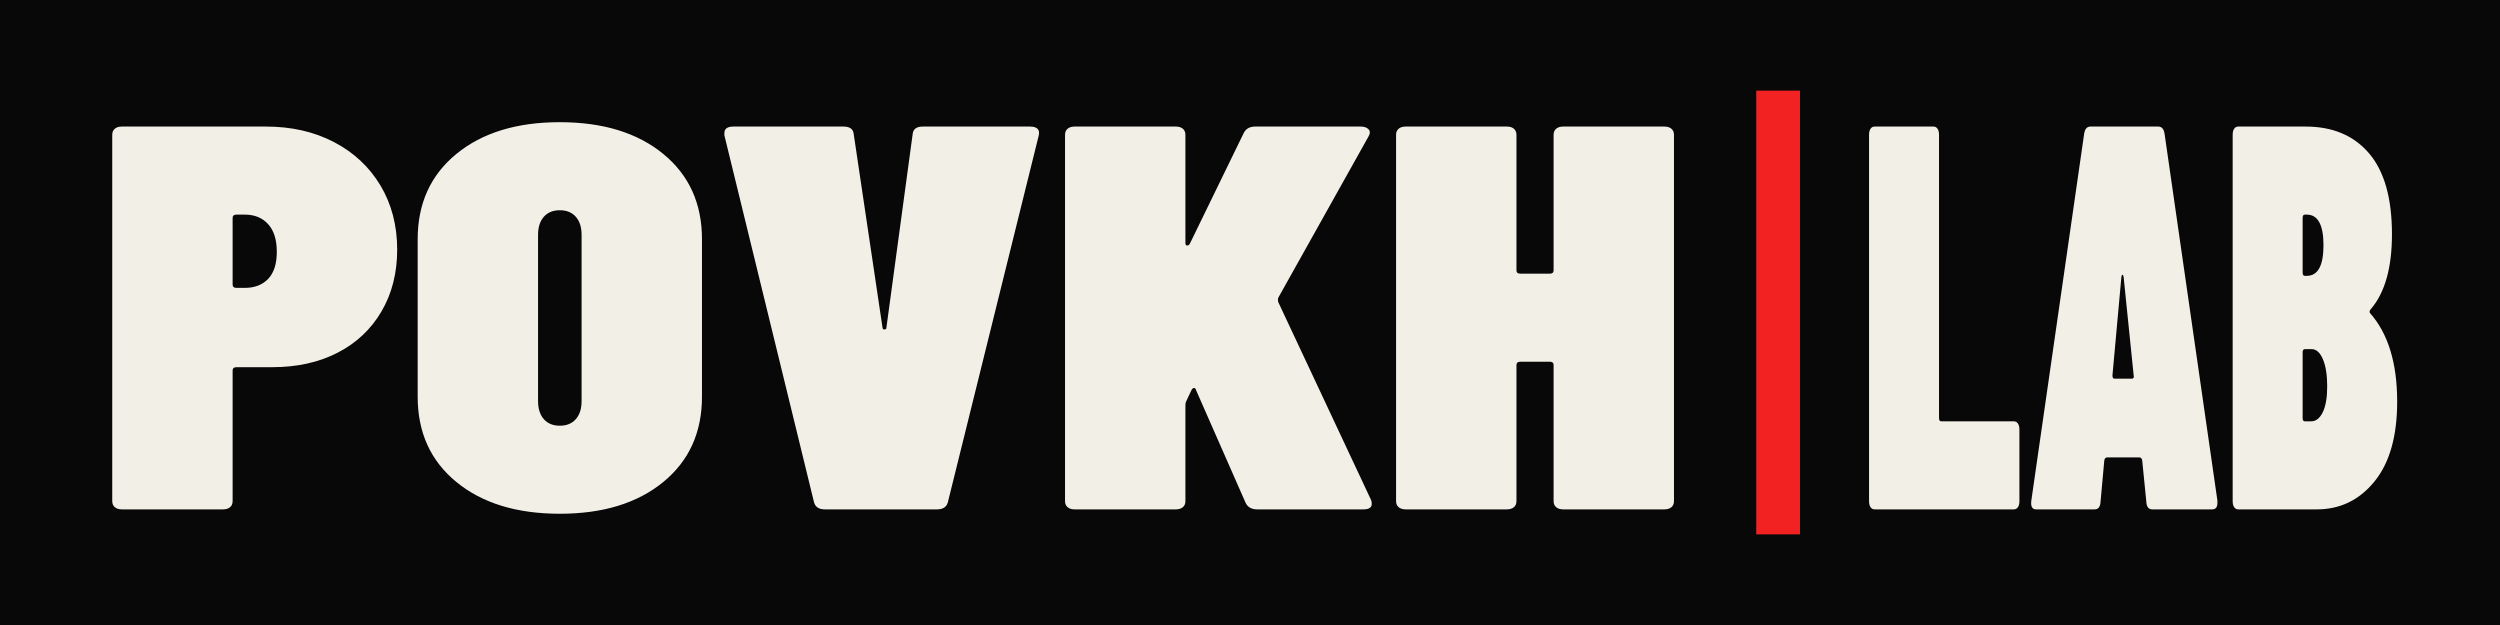
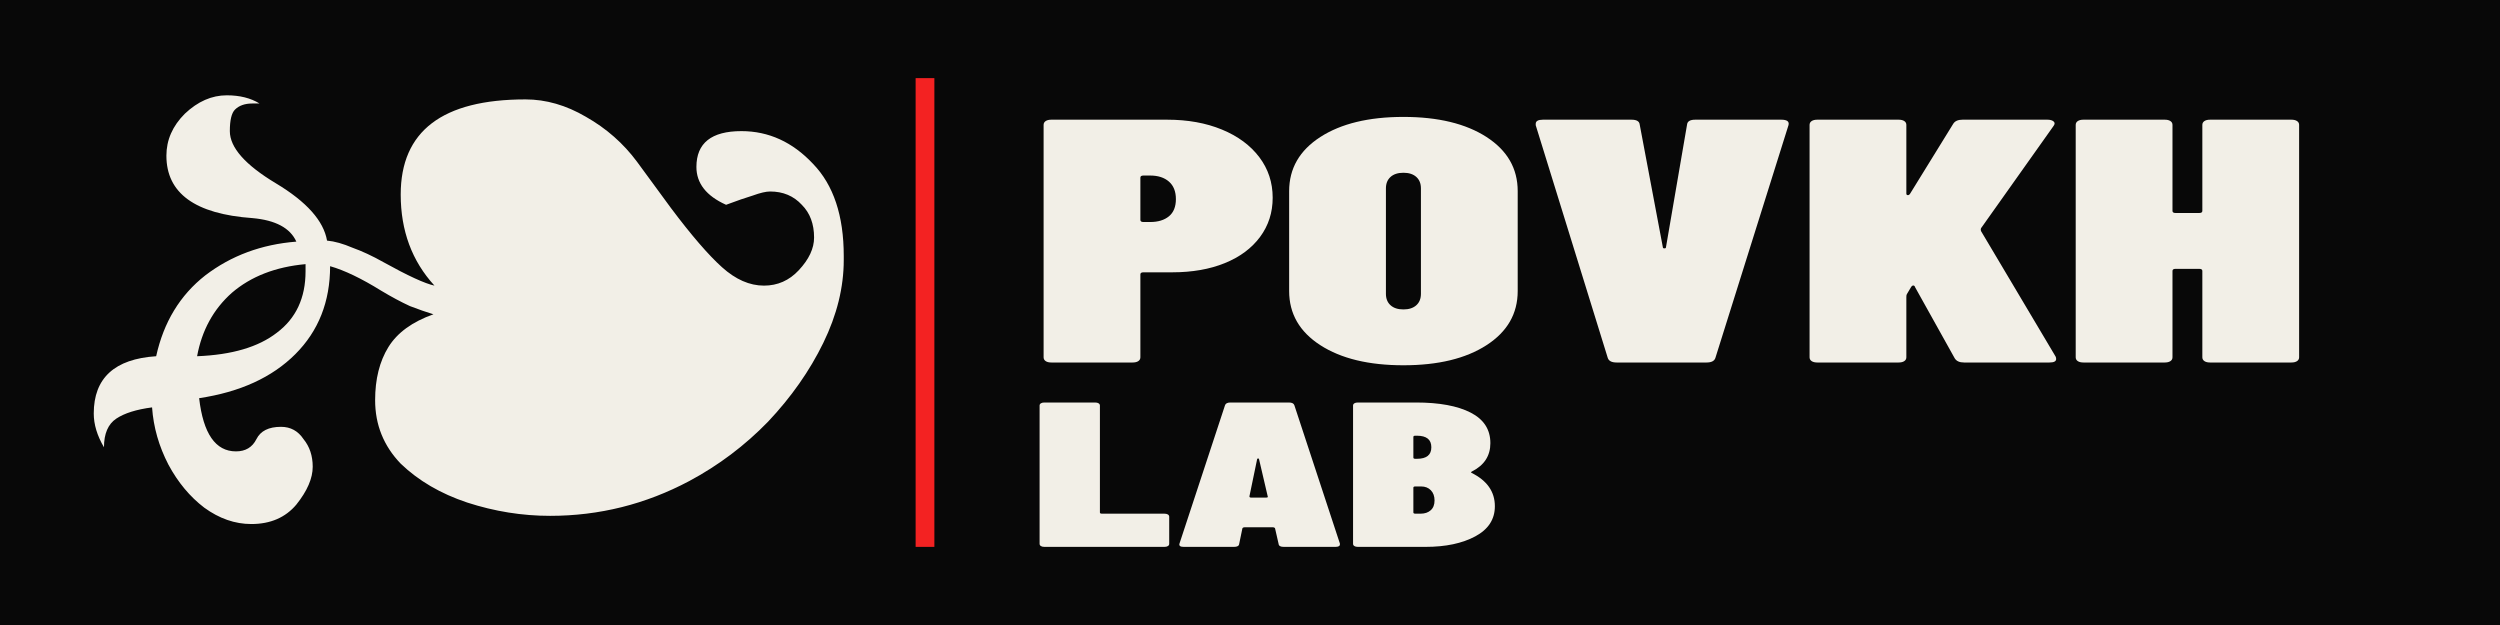
- <svg xmlns="http://www.w3.org/2000/svg" width="1600" height="400" viewBox="0 0 1600 400" role="img" aria-label="POVKH LAB horizontal logo">
+ <svg xmlns="http://www.w3.org/2000/svg" width="1600" height="400" viewBox="0 0 1600 400" role="img" aria-label="POVKH LAB Terminal Relic horizontal logo">
  <rect width="1600" height="400" fill="#080808" />
-   <path fill="#F2EFE7" d="M469 475Q469 411 444.5 362.0Q420 313 376.0 286.5Q332 260 274 260H218Q212 260 212 254V15Q212 8 208.0 4.0Q204 0 197 0H39Q32 0 28.0 4.0Q24 8 24 15V685Q24 692 28.0 696.0Q32 700 39 700H264Q324 700 370.5 671.5Q417 643 443.0 592.0Q469 541 469 475ZM281 471Q281 504 267.5 521.5Q254 539 231 539H218Q212 539 212 533V411Q212 405 218 405H231Q254 405 267.5 421.5Q281 438 281 471ZM501 206V494Q501 592 561.5 650.0Q622 708 723 708Q824 708 884.5 650.0Q945 592 945 494V206Q945 108 884.5 50.0Q824 -8 723 -8Q622 -8 561.5 50.0Q501 108 501 206ZM757 198V502Q757 523 748.0 535.0Q739 547 723 547Q707 547 698.0 535.0Q689 523 689 502V198Q689 177 698.0 165.0Q707 153 723 153Q739 153 748.0 165.0Q757 177 757 198ZM1120 13 980 684V688Q980 700 994 700H1166Q1181 700 1182 686L1227 332Q1227 329 1230.0 329.0Q1233 329 1233 332L1274 686Q1275 700 1290 700H1457Q1474 700 1471 684L1329 13Q1326 0 1312 0H1137Q1123 0 1120 13ZM1512 15V685Q1512 692 1516.0 696.0Q1520 700 1527 700H1685Q1692 700 1696.0 696.0Q1700 692 1700 685V487Q1700 483 1702.5 482.5Q1705 482 1707 486L1791 688Q1796 700 1809 700H1974Q1982 700 1986.0 695.0Q1990 690 1986 682L1845 387Q1844 383 1845 379L1990 17Q1991 14 1991 10Q1991 0 1978 0H1812Q1799 0 1794 12L1717 217Q1716 222 1713.5 222.0Q1711 222 1709 217L1701 197Q1700 195 1700 189V15Q1700 8 1696.0 4.0Q1692 0 1685 0H1527Q1520 0 1516.0 4.0Q1512 8 1512 15ZM2290 700H2448Q2455 700 2459.0 696.0Q2463 692 2463 685V15Q2463 8 2459.0 4.0Q2455 0 2448 0H2290Q2283 0 2279.0 4.0Q2275 8 2275 15V264Q2275 270 2269 270H2223Q2217 270 2217 264V15Q2217 8 2213.0 4.0Q2209 0 2202 0H2044Q2037 0 2033.0 4.0Q2029 8 2029 15V685Q2029 692 2033.0 696.0Q2037 700 2044 700H2202Q2209 700 2213.0 696.0Q2217 692 2217 685V437Q2217 431 2223 431H2269Q2275 431 2275 437V685Q2275 692 2279.0 696.0Q2283 700 2290 700Z" transform="translate(62 326) scale(0.4098031 -0.35)" />
-   <path fill="#F2EFE7" d="M26 15V685Q26 692 30.0 696.0Q34 700 41 700H199Q206 700 210.0 696.0Q214 692 214 685V167Q214 161 220 161H415Q422 161 426.0 157.0Q430 153 430 146V15Q430 8 426.0 4.0Q422 0 415 0H41Q34 0 30.0 4.0Q26 8 26 15ZM771 14 760 89Q760 91 758.0 93.0Q756 95 753 95H665Q662 95 660.0 93.0Q658 91 658 89L648 14Q647 0 632 0H475Q459 0 462 16L604 687Q607 700 621 700H803Q817 700 820 687L962 16V12Q962 0 948 0H787Q772 0 771 14ZM685 239H732Q739 239 737 245L710 425Q709 429 707.0 429.0Q705 429 704 425L680 245Q680 239 685 239ZM1229 0H1018Q1011 0 1007.0 4.0Q1003 8 1003 15V685Q1003 692 1007.0 696.0Q1011 700 1018 700H1199Q1308 700 1369.5 651.0Q1431 602 1431 503Q1431 411 1374 366Q1369 362 1372 359Q1445 303 1445 197Q1445 102 1384.0 51.0Q1323 0 1229 0ZM1191 533V433Q1191 427 1197 427H1202Q1247 427 1247 483Q1247 539 1202 539H1197Q1191 539 1191 533ZM1257 225Q1257 256 1245.5 274.5Q1234 293 1215 293H1197Q1191 293 1191 287V167Q1191 161 1197 161H1214Q1233 161 1245.0 177.5Q1257 194 1257 225Z" transform="translate(1190 326) scale(0.238193 -0.35)" />
-   <rect x="1124" y="58" width="28" height="284" fill="#F32222" />
+   <path fill="#F2EFE7" d="M462 1257C414 1257 368 1241 324 1209C282 1177 247 1135 219 1083C191 1029 175 973 171 915C125 921 90 932 66 948C42 964 30 992 30 1032C10 998 8.31485e-06 965 8.31485e-06 933C8.31485e-06 829 61 773 183 765C205 665 253 586 327 528C403 470 492 437 594 429C576 389 533 366 465 360C297 348 213 287 213 177C213 131 231 90 267 54C305 18 346 -9.65595e-05 390 -9.65595e-05C428 -9.65595e-05 460 8 486 24H465C443 24 426 30 414 42C404 52 399 73 399 105C399 153 444 204 534 258C624 312 674 368 684 426C706 428 731 435 759 447C787 457 817 471 849 489C921 529 971 552 999 558C933 486 900 397 900 291C900 105 1022 12 1266 12C1326 12 1385 29 1443 63C1503 97 1553 141 1593 195L1692 330C1752 410 1802 468 1842 504C1882 540 1923 558 1965 558C2005 558 2039 543 2067 513C2097 481 2112 449 2112 417C2112 377 2100 345 2076 321C2052 295 2021 282 1983 282C1971 282 1954 286 1932 294C1912 300 1886 309 1854 321C1796 295 1767 258 1767 210C1767 140 1811 105 1899 105C1979 105 2049 137 2109 201C2169 263 2199 353 2199 471V483C2199 563 2179 644 2139 726C2099 808 2045 885 1977 957C1909 1027 1832 1085 1746 1131C1618 1199 1482 1233 1338 1233C1256 1233 1175 1220 1095 1194C1017 1168 952 1130 900 1080C850 1028 825 966 825 894C825 832 838 780 864 738C890 696 934 664 996 642C976 636 953 628 927 618C901 606 873 591 843 573C785 537 735 513 693 501C693 605 659 691 591 759C523 827 429 870 309 888C321 992 357 1044 417 1044C445 1044 465 1032 477 1008C489 984 513 972 549 972C577 972 599 984 615 1008C633 1030 642 1057 642 1089C642 1123 626 1160 594 1200C562 1238 518 1257 462 1257ZM303 765C405 761 483 738 537 696C593 654 621 594 621 516V495C533 503 461 531 405 579C351 627 317 689 303 765Z" transform="translate(60 61) scale(0.218281)" />
+   <rect x="586" y="50" width="12" height="300" fill="#F32222" />
+   <path fill="#F2EFE7" d="M469 475Q469 411 444.5 362.0Q420 313 376.0 286.5Q332 260 274 260H218Q212 260 212 254V15Q212 8 208.0 4.0Q204 0 197 0H39Q32 0 28.0 4.0Q24 8 24 15V685Q24 692 28.0 696.0Q32 700 39 700H264Q324 700 370.5 671.5Q417 643 443.0 592.0Q469 541 469 475ZM281 471Q281 504 267.5 521.5Q254 539 231 539H218Q212 539 212 533V411Q212 405 218 405H231Q254 405 267.5 421.5Q281 438 281 471ZM501 206V494Q501 592 561.5 650.0Q622 708 723 708Q824 708 884.5 650.0Q945 592 945 494V206Q945 108 884.5 50.0Q824 -8 723 -8Q622 -8 561.5 50.0Q501 108 501 206ZM757 198V502Q757 523 748.0 535.0Q739 547 723 547Q707 547 698.0 535.0Q689 523 689 502V198Q689 177 698.0 165.0Q707 153 723 153Q739 153 748.0 165.0Q757 177 757 198ZM1120 13 980 684V688Q980 700 994 700H1166Q1181 700 1182 686L1227 332Q1227 329 1230.0 329.0Q1233 329 1233 332L1274 686Q1275 700 1290 700H1457Q1474 700 1471 684L1329 13Q1326 0 1312 0H1137Q1123 0 1120 13ZM1512 15V685Q1512 692 1516.0 696.0Q1520 700 1527 700H1685Q1692 700 1696.0 696.0Q1700 692 1700 685V487Q1700 483 1702.5 482.5Q1705 482 1707 486L1791 688Q1796 700 1809 700H1974Q1982 700 1986.0 695.0Q1990 690 1986 682L1845 387Q1844 383 1845 379L1990 17Q1991 14 1991 10Q1991 0 1978 0H1812Q1799 0 1794 12L1717 217Q1716 222 1713.5 222.0Q1711 222 1709 217L1701 197Q1700 195 1700 189V15Q1700 8 1696.0 4.0Q1692 0 1685 0H1527Q1520 0 1516.0 4.0Q1512 8 1512 15ZM2290 700H2448Q2455 700 2459.0 696.0Q2463 692 2463 685V15Q2463 8 2459.0 4.0Q2455 0 2448 0H2290Q2283 0 2279.0 4.0Q2275 8 2275 15V264Q2275 270 2269 270H2223Q2217 270 2217 264V15Q2217 8 2213.0 4.0Q2209 0 2202 0H2044Q2037 0 2033.0 4.0Q2029 8 2029 15V685Q2029 692 2033.0 696.0Q2037 700 2044 700H2202Q2209 700 2213.0 696.0Q2217 692 2217 685V437Q2217 431 2223 431H2269Q2275 431 2275 437V685Q2275 692 2279.0 696.0Q2283 700 2290 700Z" transform="translate(660 232) scale(0.3294496 -0.222)" />
+   <path fill="#F2EFE7" d="M26 15V685Q26 692 30.0 696.0Q34 700 41 700H199Q206 700 210.0 696.0Q214 692 214 685V167Q214 161 220 161H415Q422 161 426.0 157.0Q430 153 430 146V15Q430 8 426.0 4.0Q422 0 415 0H41Q34 0 30.0 4.0Q26 8 26 15ZM771 14 760 89Q760 91 758.0 93.0Q756 95 753 95H665Q662 95 660.0 93.0Q658 91 658 89L648 14Q647 0 632 0H475Q459 0 462 16L604 687Q607 700 621 700H803Q817 700 820 687L962 16V12Q962 0 948 0H787Q772 0 771 14ZM685 239H732Q739 239 737 245L710 425Q709 429 707.0 429.0Q705 429 704 425L680 245Q680 239 685 239ZM1229 0H1018Q1011 0 1007.0 4.0Q1003 8 1003 15V685Q1003 692 1007.0 696.0Q1011 700 1018 700H1199Q1308 700 1369.5 651.0Q1431 602 1431 503Q1431 411 1374 366Q1369 362 1372 359Q1445 303 1445 197Q1445 102 1384.0 51.0Q1323 0 1229 0ZM1191 533V433Q1191 427 1197 427H1202Q1247 427 1247 483Q1247 539 1202 539H1197Q1191 539 1191 533ZM1257 225Q1257 256 1245.5 274.5Q1234 293 1215 293H1197Q1191 293 1191 287V167Q1191 161 1197 161H1214Q1233 161 1245.0 177.5Q1257 194 1257 225Z" transform="translate(660 350) scale(0.2053388 -0.132)" />
</svg>
